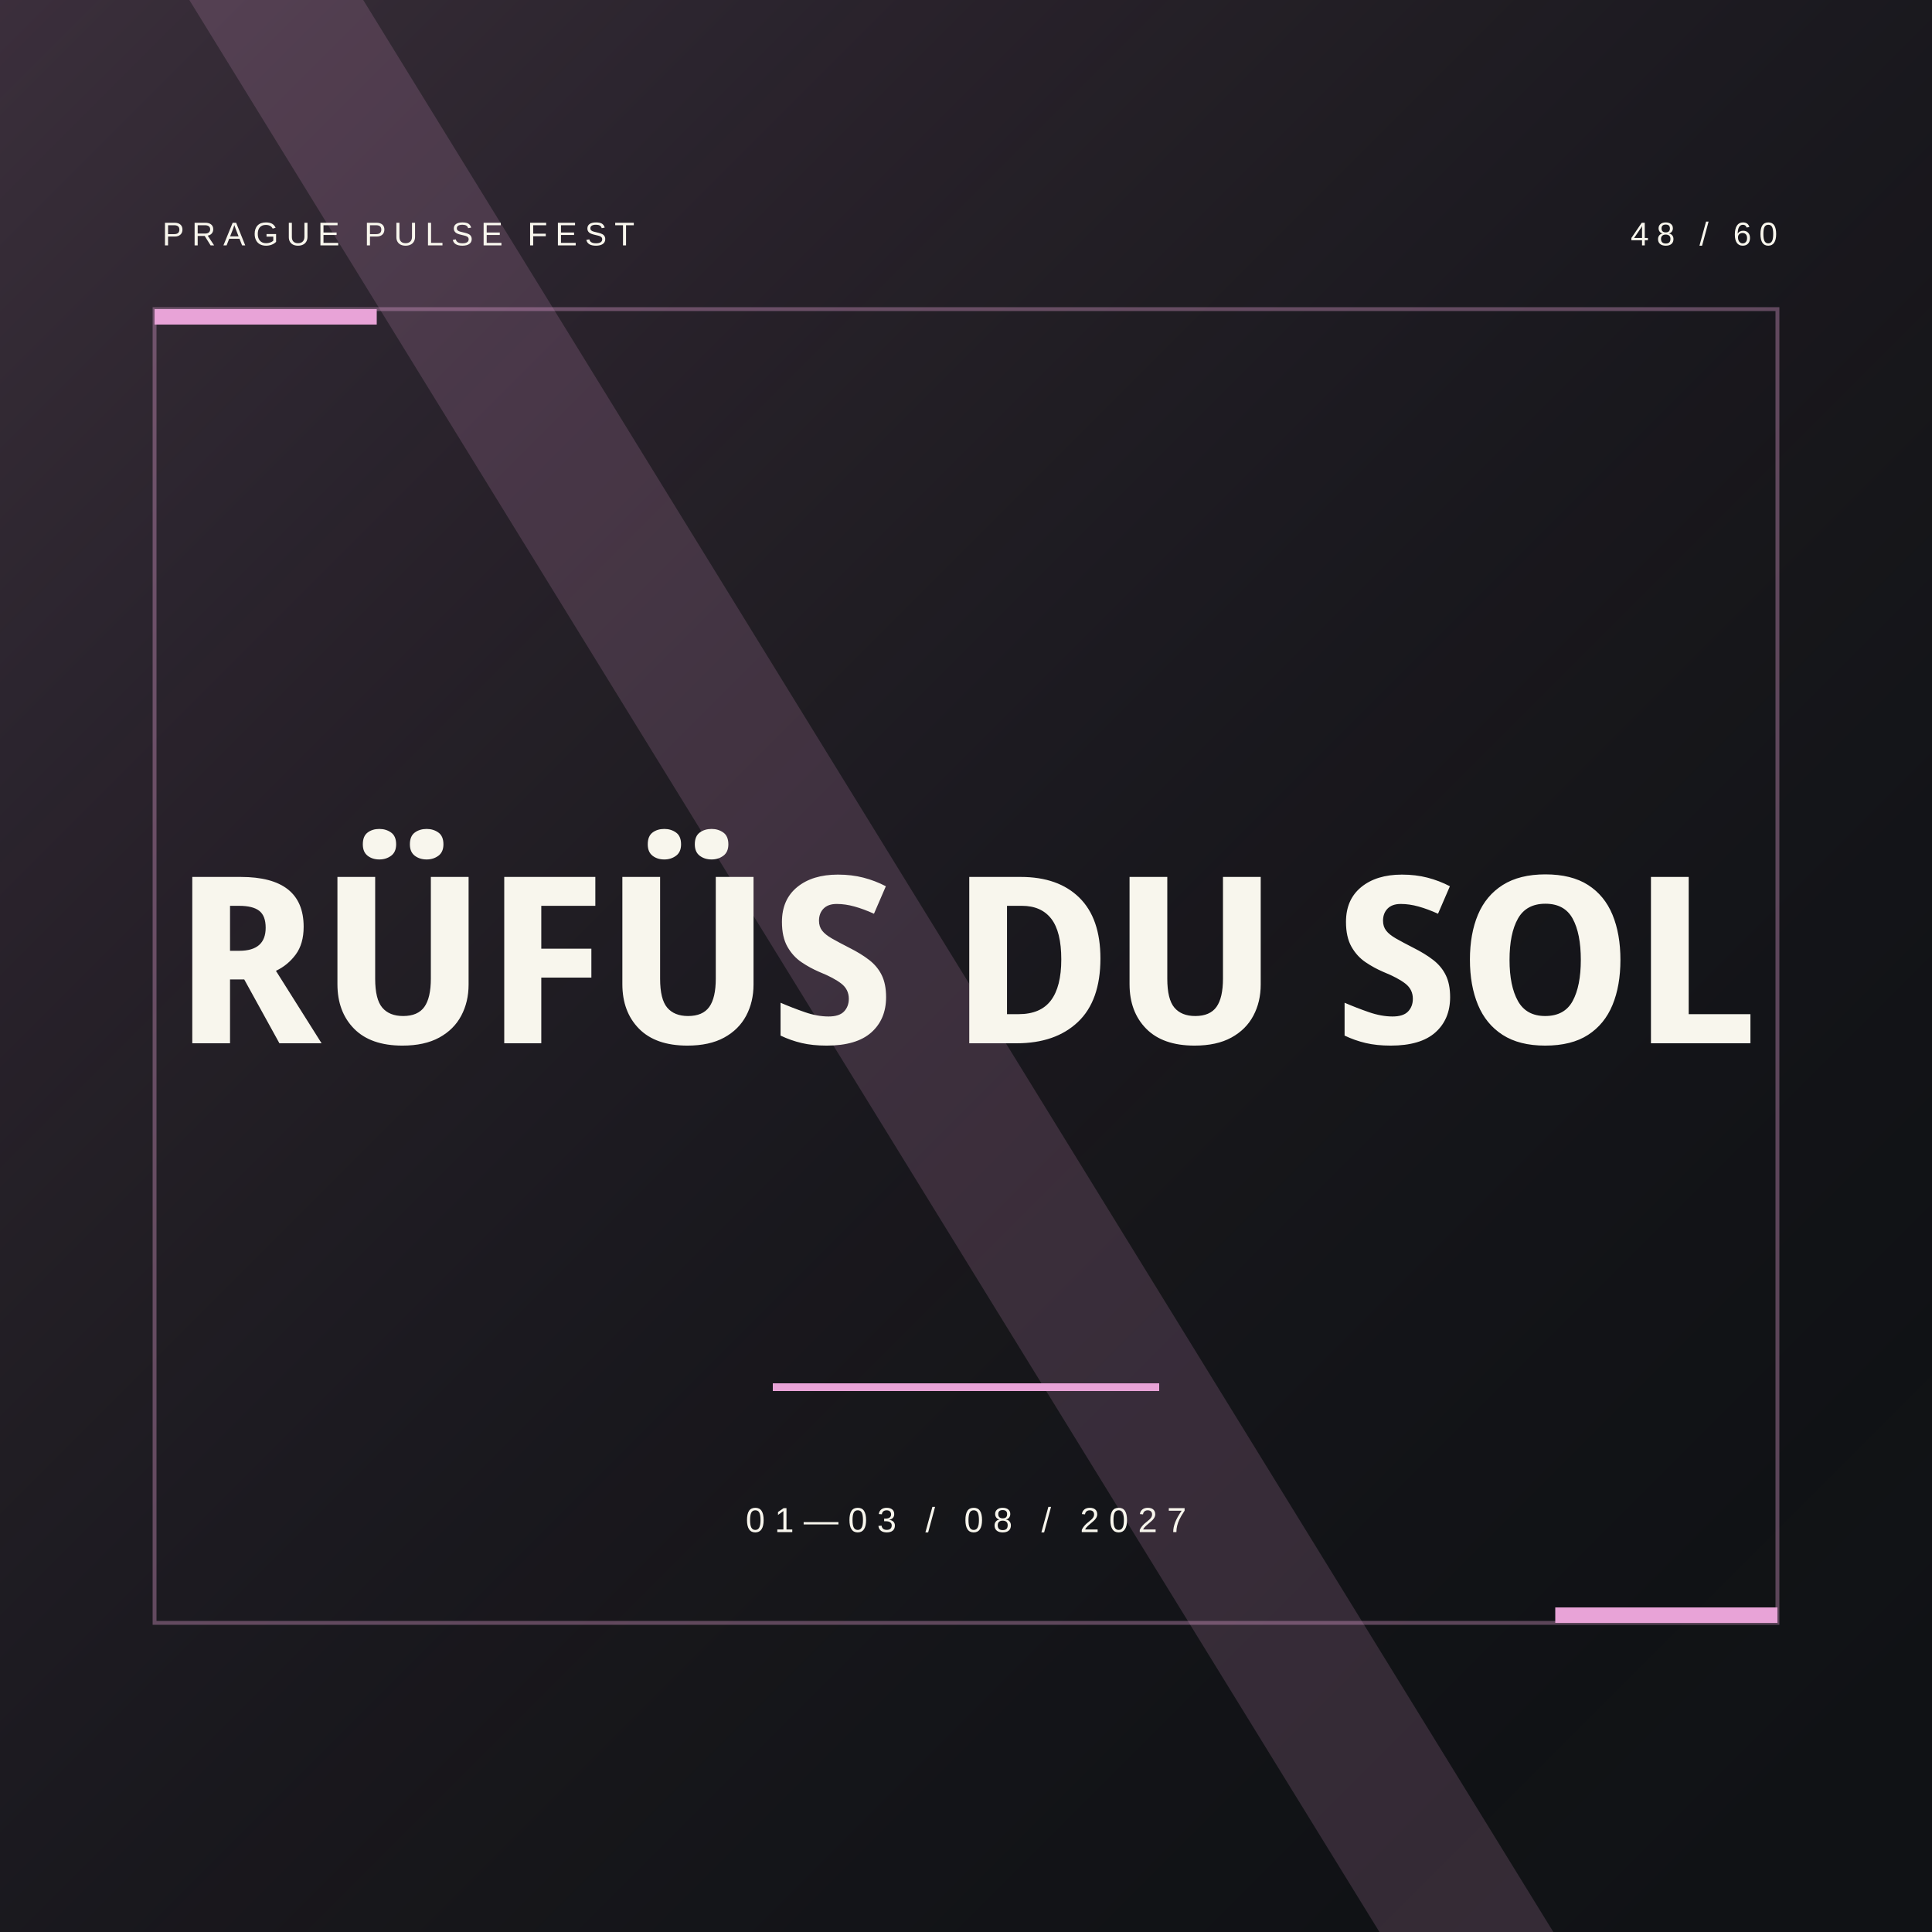
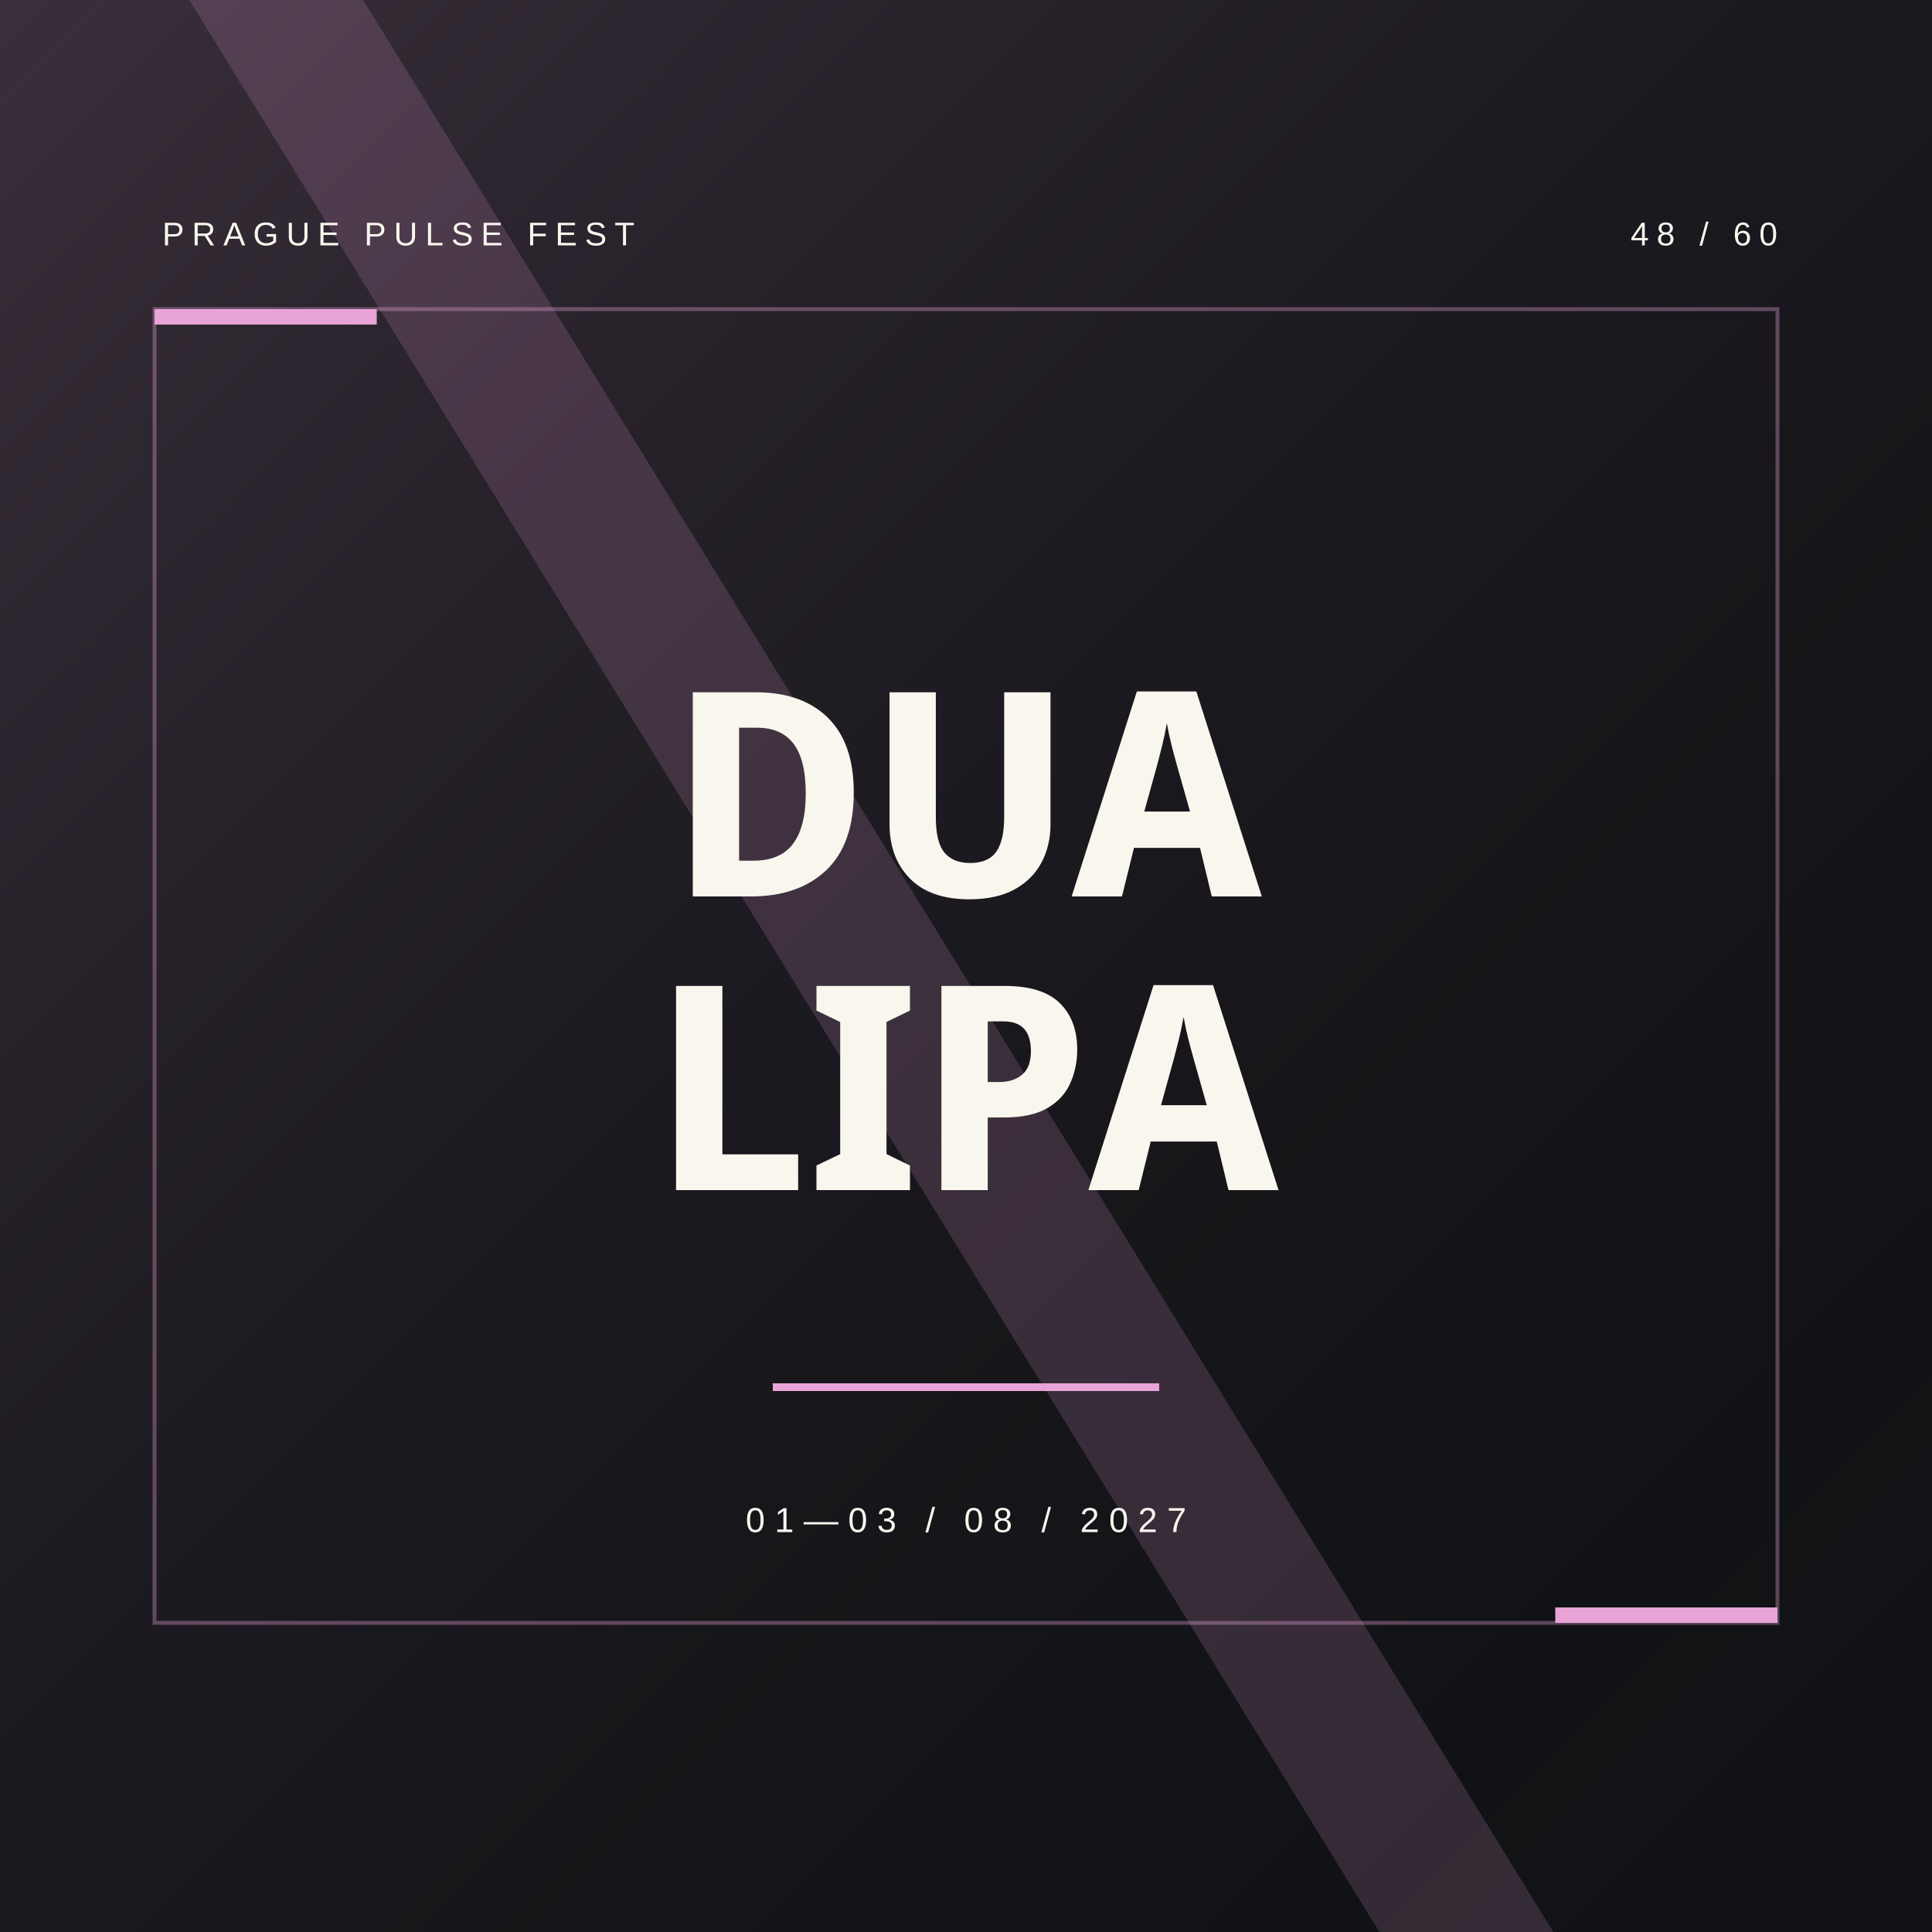
<svg xmlns="http://www.w3.org/2000/svg" width="1000" height="1000" viewBox="0 0 1000 1000" role="img" aria-labelledby="title desc">
  <defs>
    <linearGradient id="light" x1="0" y1="0" x2="1" y2="1">
      <stop stop-color="#e8a3d7" stop-opacity=".2" />
      <stop offset="1" stop-color="#080a0b" stop-opacity="0" />
    </linearGradient>
  </defs>
  <path fill="#101215" d="M0 0h1000v1000H0z" />
  <path fill="url(#light)" d="M0 0h1000v1000H0z" />
  <path fill="#e8a3d7" opacity=".17" d="M98 0h90L804 1000h-90z" />
  <path fill="none" stroke="#e8a3d7" stroke-width="2" opacity=".35" d="M80 160h840v680H80z" />
  <path fill="#e8a3d7" d="M80 160h115v8H80zM805 832h115v8H805z" />
  <g fill="#f8f6ed" font-family="Arial,sans-serif" font-size="17" letter-spacing="4">
    <text x="84" y="127">PRAGUE PULSE FEST</text>
    <text x="920" y="127" text-anchor="end">48 / 60</text>
  </g>
-   <path fill="#f8f6ed" d="M124.609 453.9Q157.168 453.9 157.168 479.706Q157.168 488.509 153.068 494.056Q148.968 499.603 142.818 502.497L166.453 540.0H144.626L126.418 506.959H119.062V540.0H99.526V453.9ZM123.765 468.853H119.062V492.126H123.885Q137.512 492.126 137.512 480.188Q137.512 474.038 134.196 471.446Q130.879 468.853 123.765 468.853ZM242.544 509.612Q242.544 518.535 238.746 525.71Q234.947 532.885 227.35 537.046Q219.753 541.206 208.297 541.206Q191.897 541.206 183.275 532.463Q174.653 523.721 174.653 509.371V453.9H194.188V506.597Q194.188 517.209 197.866 521.55Q201.544 525.891 208.659 525.891Q216.256 525.891 219.632 521.188Q223.009 516.485 223.009 506.476V453.9H242.544ZM187.797 437.018Q187.797 432.797 190.269 430.928Q192.741 429.059 196.359 429.059Q199.856 429.059 202.449 430.928Q205.041 432.797 205.041 437.018Q205.041 440.997 202.449 442.926Q199.856 444.856 196.359 444.856Q192.741 444.856 190.269 442.926Q187.797 440.997 187.797 437.018ZM212.156 437.018Q212.156 432.797 214.688 430.928Q217.221 429.059 220.838 429.059Q224.335 429.059 226.928 430.928Q229.521 432.797 229.521 437.018Q229.521 440.997 226.928 442.926Q224.335 444.856 220.838 444.856Q217.221 444.856 214.688 442.926Q212.156 440.997 212.156 437.018ZM280.168 540.0H260.994V453.9H308.144V468.853H280.168V491.041H306.094V505.994H280.168ZM390.024 509.612Q390.024 518.535 386.225 525.71Q382.426 532.885 374.829 537.046Q367.232 541.206 355.776 541.206Q339.376 541.206 330.754 532.463Q322.132 523.721 322.132 509.371V453.9H341.668V506.597Q341.668 517.209 345.346 521.55Q349.024 525.891 356.138 525.891Q363.735 525.891 367.112 521.188Q370.488 516.485 370.488 506.476V453.9H390.024ZM335.276 437.018Q335.276 432.797 337.749 430.928Q340.221 429.059 343.838 429.059Q347.335 429.059 349.928 430.928Q352.521 432.797 352.521 437.018Q352.521 440.997 349.928 442.926Q347.335 444.856 343.838 444.856Q340.221 444.856 337.749 442.926Q335.276 440.997 335.276 437.018ZM359.635 437.018Q359.635 432.797 362.168 430.928Q364.7 429.059 368.318 429.059Q371.815 429.059 374.407 430.928Q377.0 432.797 377.0 437.018Q377.0 440.997 374.407 442.926Q371.815 444.856 368.318 444.856Q364.7 444.856 362.168 442.926Q359.635 440.997 359.635 437.018ZM458.638 516.124Q458.638 527.579 450.981 534.393Q443.324 541.206 427.888 541.206Q420.653 541.206 414.985 539.879Q409.318 538.553 404.012 536.021V519.018Q410.162 521.671 416.613 523.901Q423.065 526.132 428.853 526.132Q434.4 526.132 436.872 523.54Q439.344 520.947 439.344 516.968Q439.344 512.144 435.485 509.129Q431.626 506.115 424.15 503.1Q419.326 501.05 414.865 498.035Q410.403 495.021 407.569 490.016Q404.735 485.012 404.735 477.174Q404.735 465.597 412.634 459.146Q420.532 452.694 433.676 452.694Q440.791 452.694 446.881 454.262Q452.971 455.829 458.518 458.724L452.368 472.953Q447.062 470.541 442.299 469.215Q437.535 467.888 433.074 467.888Q428.612 467.888 426.26 470.3Q423.909 472.712 423.909 476.571Q423.909 479.585 425.537 481.696Q427.165 483.806 430.662 485.796Q434.159 487.785 439.585 490.559Q445.615 493.574 449.896 496.89Q454.176 500.206 456.407 504.788Q458.638 509.371 458.638 516.124ZM569.579 496.106Q569.579 517.932 557.943 528.966Q546.306 540.0 526.168 540.0H501.688V453.9H528.338Q547.753 453.9 558.666 464.632Q569.579 475.365 569.579 496.106ZM549.321 496.588Q549.321 482.238 544.135 475.546Q538.95 468.853 528.941 468.853H521.224V524.926H527.253Q538.588 524.926 543.954 517.812Q549.321 510.697 549.321 496.588ZM652.544 509.612Q652.544 518.535 648.746 525.71Q644.947 532.885 637.35 537.046Q629.753 541.206 618.297 541.206Q601.897 541.206 593.275 532.463Q584.653 523.721 584.653 509.371V453.9H604.188V506.597Q604.188 517.209 607.866 521.55Q611.544 525.891 618.659 525.891Q626.256 525.891 629.632 521.188Q633.009 516.485 633.009 506.476V453.9H652.544ZM750.582 516.124Q750.582 527.579 742.925 534.393Q735.268 541.206 719.832 541.206Q712.597 541.206 706.929 539.879Q701.262 538.553 695.956 536.021V519.018Q702.106 521.671 708.557 523.901Q715.009 526.132 720.797 526.132Q726.344 526.132 728.816 523.54Q731.288 520.947 731.288 516.968Q731.288 512.144 727.429 509.129Q723.571 506.115 716.094 503.1Q711.271 501.05 706.809 498.035Q702.347 495.021 699.513 490.016Q696.679 485.012 696.679 477.174Q696.679 465.597 704.578 459.146Q712.476 452.694 725.621 452.694Q732.735 452.694 738.825 454.262Q744.915 455.829 750.462 458.724L744.312 472.953Q739.006 470.541 734.243 469.215Q729.479 467.888 725.018 467.888Q720.556 467.888 718.204 470.3Q715.853 472.712 715.853 476.571Q715.853 479.585 717.481 481.696Q719.109 483.806 722.606 485.796Q726.103 487.785 731.529 490.559Q737.559 493.574 741.84 496.89Q746.121 500.206 748.351 504.788Q750.582 509.371 750.582 516.124ZM838.732 496.829Q838.732 510.215 834.632 520.163Q830.532 530.112 821.971 535.659Q813.409 541.206 799.782 541.206Q786.397 541.206 777.775 535.659Q769.153 530.112 764.993 520.103Q760.832 510.094 760.832 496.709Q760.832 483.324 764.993 473.435Q769.153 463.547 777.835 458.06Q786.518 452.574 799.903 452.574Q813.409 452.574 821.971 458.06Q830.532 463.547 834.632 473.496Q838.732 483.444 838.732 496.829ZM781.332 496.829Q781.332 510.335 785.674 518.113Q790.015 525.891 799.782 525.891Q809.791 525.891 814.012 518.113Q818.232 510.335 818.232 496.829Q818.232 483.203 814.012 475.485Q809.791 467.768 799.903 467.768Q790.015 467.768 785.674 475.485Q781.332 483.203 781.332 496.829ZM854.529 540.0V453.9H874.065V524.926H906.021V540.0Z" />
+   <path fill="#f8f6ed" d="M441.91 410.128Q441.91 436.916 427.628 450.458Q413.346 464.0 388.63 464.0H358.586V358.328H391.294Q415.122 358.328 428.516 371.5Q441.91 384.672 441.91 410.128ZM417.046 410.72Q417.046 393.108 410.682 384.894Q404.318 376.68 392.034 376.68H382.562V445.5H389.962Q403.874 445.5 410.46 436.768Q417.046 428.036 417.046 410.72ZM543.734 426.704Q543.734 437.656 539.072 446.462Q534.41 455.268 525.086 460.374Q515.762 465.48 501.702 465.48Q481.574 465.48 470.992 454.75Q460.41 444.02 460.41 426.408V358.328H484.386V423.004Q484.386 436.028 488.9 441.356Q493.414 446.684 502.146 446.684Q511.47 446.684 515.614 440.912Q519.758 435.14 519.758 422.856V358.328H543.734ZM627.206 464.0 621.138 438.84H586.95L580.734 464.0H554.686L588.43 357.884H619.214L653.106 464.0ZM609.002 395.476Q607.67 390.74 606.338 385.486Q605.006 380.232 603.97 374.312Q602.934 380.232 601.602 385.634Q600.27 391.036 599.086 395.476L592.278 420.044H615.958Z" />
+   <path fill="#f8f6ed" d="M349.928 616.0V510.328H373.904V597.5H413.124V616.0ZM470.992 616.0H422.596V603.272L434.88 597.352V528.976L422.596 523.056V510.328H470.992V523.056L458.856 528.976V597.352L470.992 603.272ZM520.276 510.328Q539.368 510.328 548.47 519.134Q557.572 527.94 557.572 543.332Q557.572 552.508 554.02 560.574Q550.468 568.64 542.18 573.524Q533.892 578.408 519.536 578.408H511.248V616.0H487.272V510.328ZM519.536 528.68H511.248V560.056H517.316Q524.42 560.056 529.008 556.282Q533.596 552.508 533.596 544.072Q533.596 528.68 519.536 528.68ZM635.864 616.0 629.796 590.84H595.608L589.392 616.0H563.344L597.088 509.884H627.872L661.764 616.0ZM617.66 547.476Q616.328 542.74 614.996 537.486Q613.664 532.232 612.628 526.312Q611.592 532.232 610.26 537.634Q608.928 543.036 607.744 547.476L600.936 572.044H624.616Z" />
  <path stroke="#e8a3d7" stroke-width="4" d="M400 718h200" />
  <g font-family="Arial,sans-serif" font-size="18" letter-spacing="5" fill="#f8f6ed">
    <text x="500" y="793" text-anchor="middle">01—03 / 08 / 2027</text>
  </g>
</svg>
